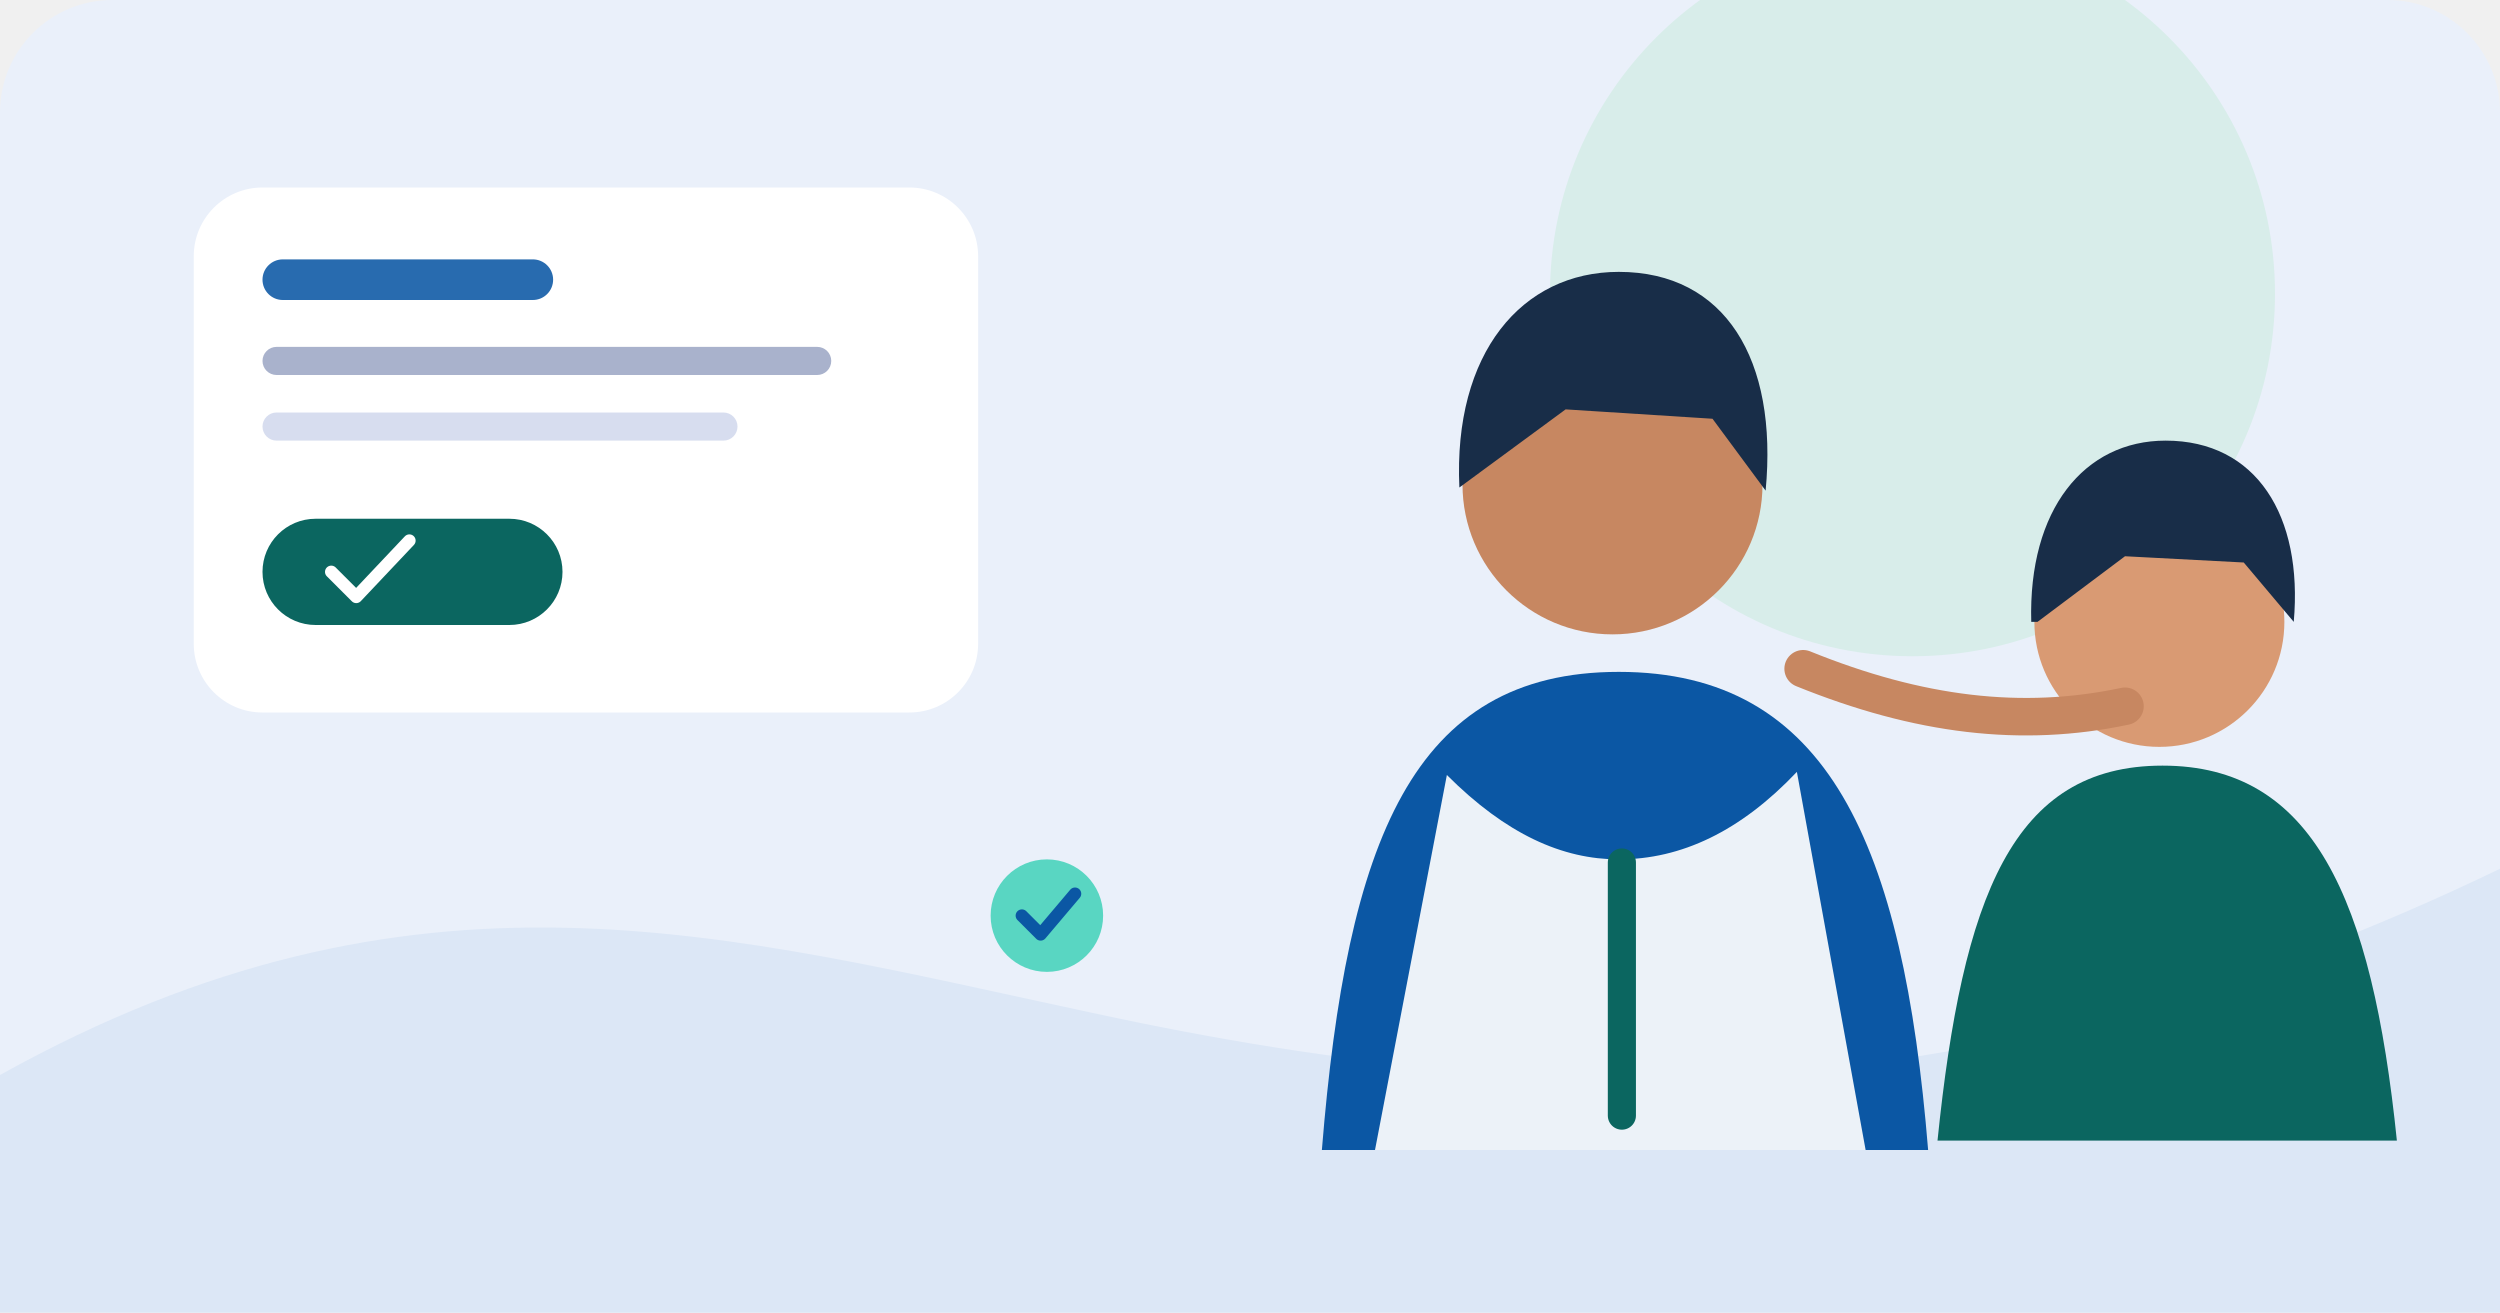
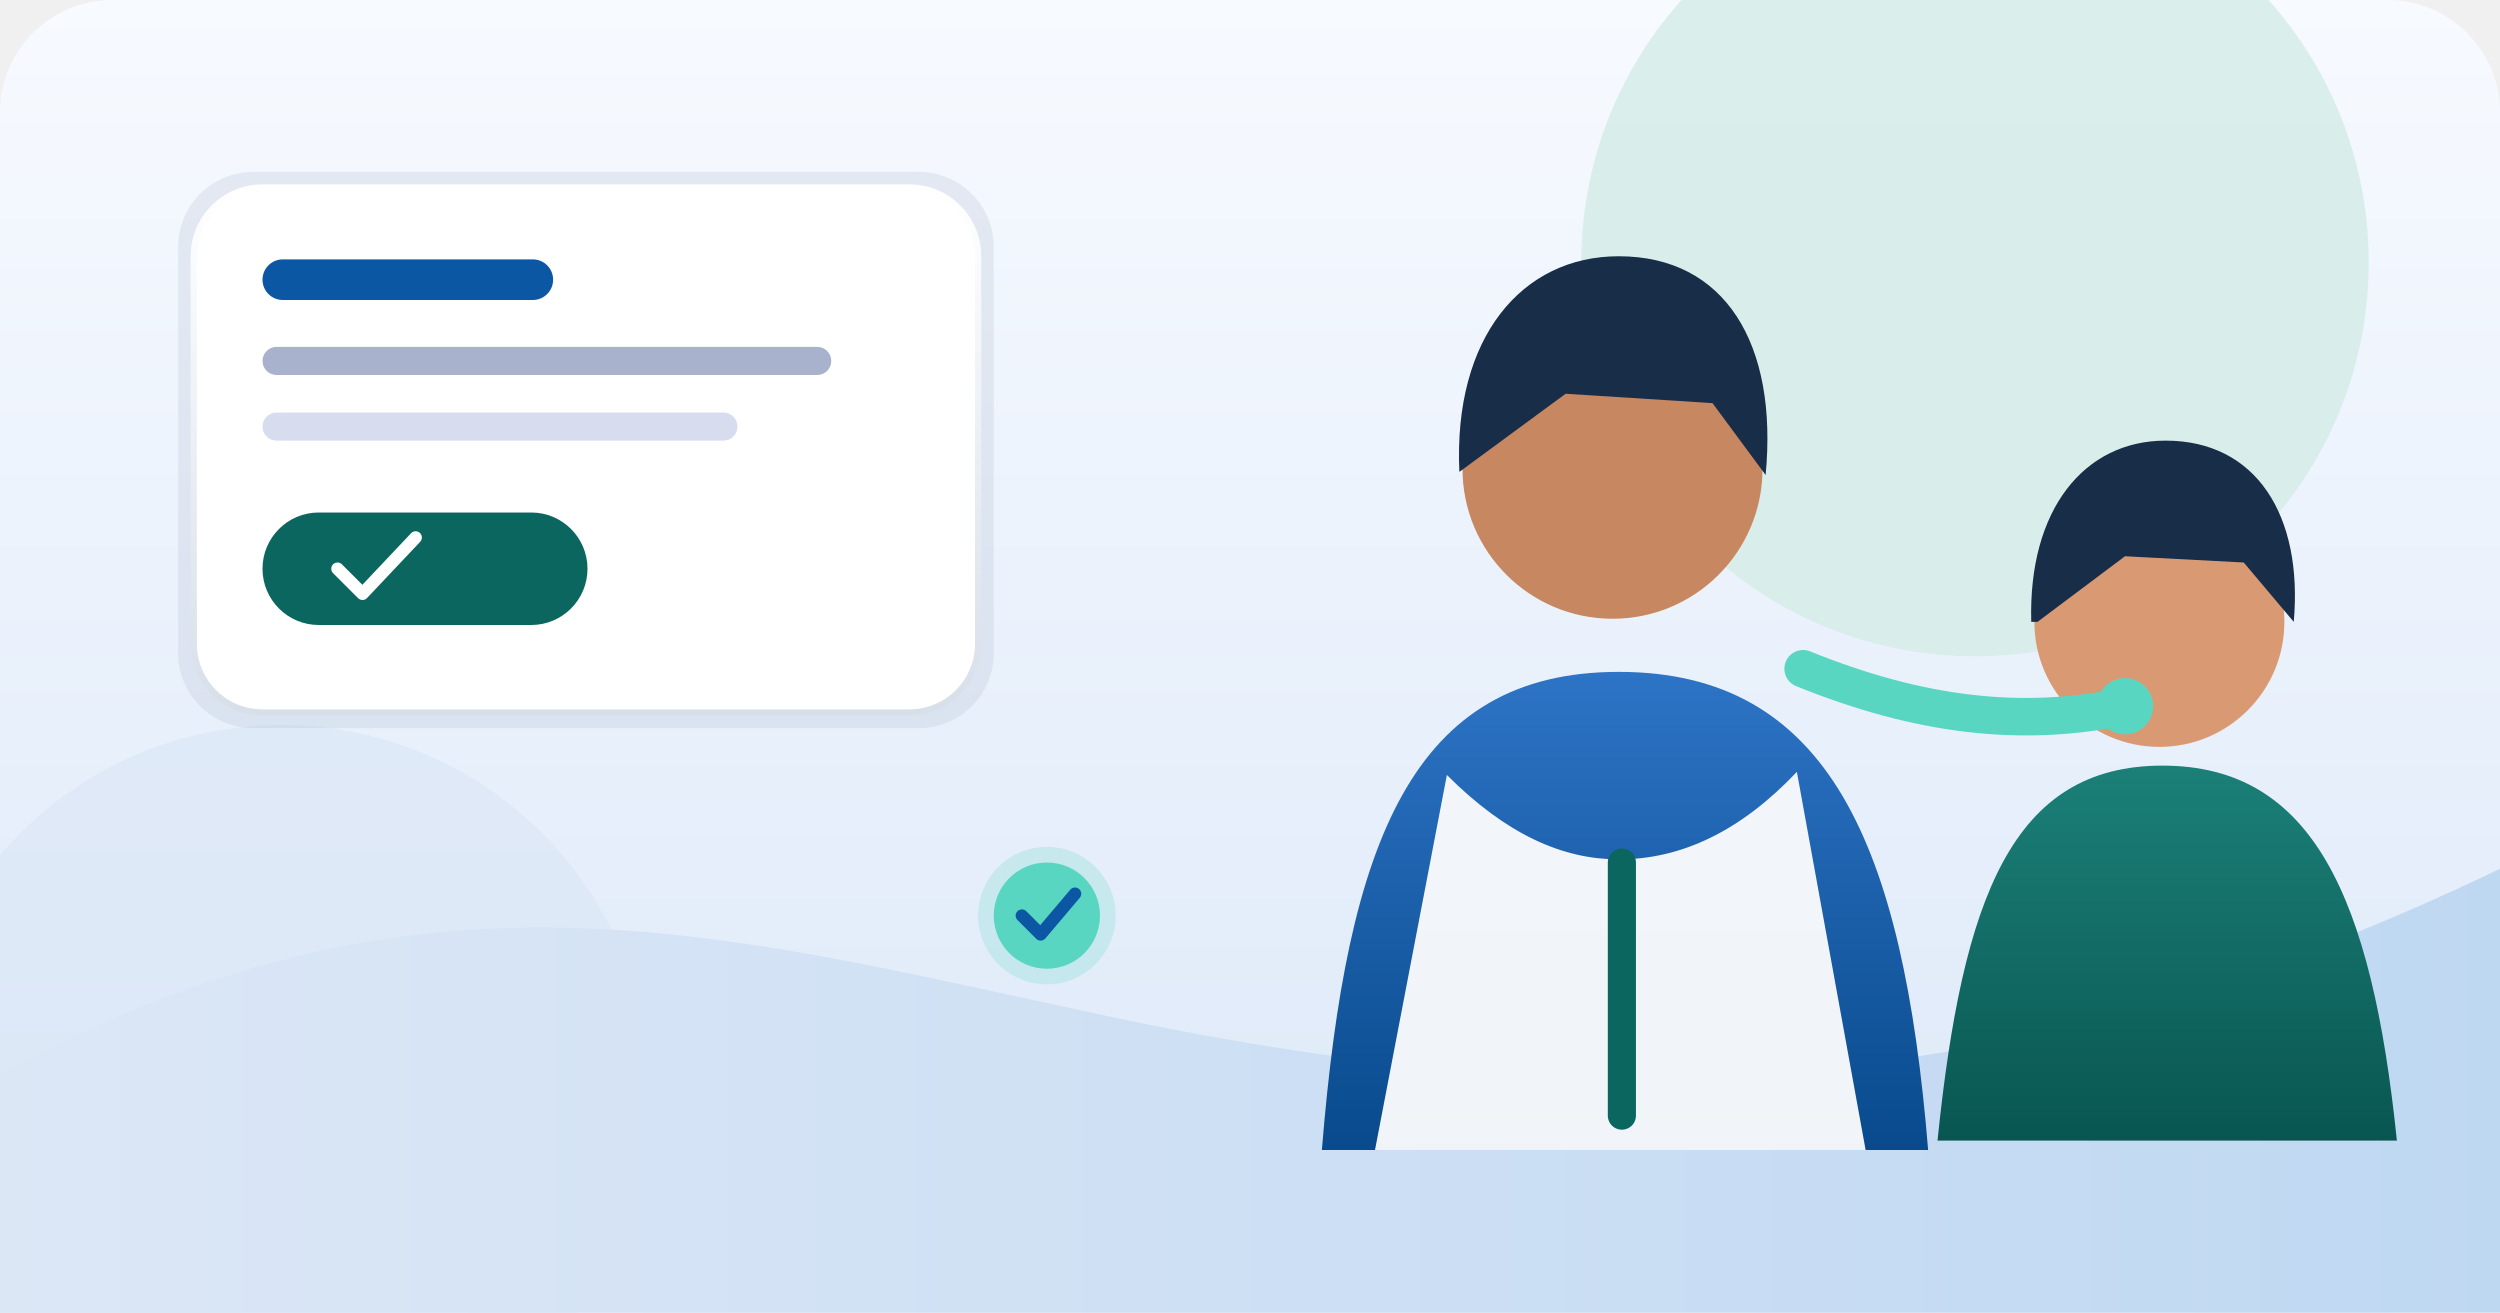
<svg xmlns="http://www.w3.org/2000/svg" width="800" height="420" viewBox="0 0 800 420">
-   <rect width="800" height="420" rx="36" fill="#EAF0FA" />
-   <circle cx="612" cy="94" r="116" fill="#D8EDEA" />
-   <path d="M0 344c133-74 232-45 349-20 161 35 293 30 451-46v142H0z" fill="#DCE7F6" />
-   <rect x="62" y="60" width="251" height="168" rx="22" fill="#FFFFFF" />
-   <rect x="84" y="83" width="93" height="13" rx="6.5" fill="#0B57A4" opacity=".88" />
+   <defs>
+     <linearGradient id="hero-bg" x1="0" y1="0" x2="0" y2="1">
+       <stop offset="0" stop-color="#F7FAFF" />
+       <stop offset="1" stop-color="#DCE8F8" />
+     </linearGradient>
+     <linearGradient id="hero-wave" x1="0" y1="0" x2="1" y2="0">
+       <stop offset="0" stop-color="#DCE7F6" />
+       <stop offset="1" stop-color="#BFD8F2" />
+     </linearGradient>
+     <linearGradient id="coat-blue" x1="0" y1="0" x2="0" y2="1">
+       <stop offset="0" stop-color="#2E74C6" />
+       <stop offset="1" stop-color="#084A8C" />
+     </linearGradient>
+     <linearGradient id="coat-teal" x1="0" y1="0" x2="0" y2="1">
+       <stop offset="0" stop-color="#1B8078" />
+       <stop offset="1" stop-color="#095651" />
+     </linearGradient>
+     <linearGradient id="card-rim" x1="0" y1="0" x2="0" y2="1">
+       <stop offset="0" stop-color="#FFFFFF" />
+       <stop offset="1" stop-color="#D7DFE9" />
+     </linearGradient>
+   </defs>
+   <rect width="800" height="420" rx="36" fill="url(#hero-bg)" />
+   <circle cx="632" cy="84" r="126" fill="#D8EDEA" opacity="0.95" />
+   <circle cx="90" cy="350" r="118" fill="#DCE7F6" opacity="0.7" />
+   <path d="M0 344c133-74 232-45 349-20 161 35 293 30 451-46v142H0z" fill="url(#hero-wave)" />
+   <rect x="57" y="55" width="261" height="178" rx="24" fill="#9AA9BA" opacity="0.18" />
+   <rect x="62" y="60" width="251" height="168" rx="22" fill="#FFFFFF" stroke="url(#card-rim)" stroke-width="2" />
+   <rect x="84" y="83" width="93" height="13" rx="6.5" fill="#0B57A4" />
  <rect x="84" y="111" width="182" height="9" rx="4.5" fill="#A9B2CC" />
  <rect x="84" y="132" width="152" height="9" rx="4.5" fill="#D7DDEF" />
-   <rect x="84" y="166" width="96" height="34" rx="17" fill="#0B6660" />
-   <path d="m106 183 8 8 17-18" fill="none" stroke="#FFFFFF" stroke-width="4" stroke-linecap="round" stroke-linejoin="round" />
-   <circle cx="516" cy="155" r="48" fill="#C78761" />
-   <path d="M467 156c-2-43 20-69 51-69 34 0 51 28 47 70l-17-23-47-3-34 25z" fill="#182D48" />
-   <path d="M423 368c8-99 29-153 95-153 67 0 91 55 99 153" fill="#0B57A4" />
-   <path d="M463 248c19 19 37 27 55 27 20 0 39-9 57-28l22 121H440z" fill="#FFFFFF" opacity=".92" />
+   <rect x="84" y="164" width="104" height="36" rx="18" fill="#0B6660" />
+   <path d="m108 182 8 8 17-18" fill="none" stroke="#FFFFFF" stroke-width="4" stroke-linecap="round" stroke-linejoin="round" />
+   <circle cx="516" cy="150" r="48" fill="#C78761" />
+   <path d="M467 151c-2-43 20-69 51-69 34 0 51 28 47 70l-17-23-47-3-34 25z" fill="#182D48" />
+   <path d="M423 368c8-99 29-153 95-153 67 0 91 55 99 153" fill="url(#coat-blue)" />
+   <path d="M463 248c19 19 37 27 55 27 20 0 39-9 57-28l22 121H440z" fill="#FFFFFF" opacity="0.94" />
  <path d="M519 276v81" stroke="#0B6660" stroke-width="9" stroke-linecap="round" />
  <circle cx="691" cy="199" r="40" fill="#D99A73" />
  <path d="M650 199c-1-36 17-58 43-58 29 0 44 24 41 58l-16-19-38-2-28 21z" fill="#182D48" />
-   <path d="M620 365c8-78 24-120 72-120s67 42 75 120" fill="#0B6660" />
-   <path d="M577 214c37 15 70 19 103 12" fill="none" stroke="#C78761" stroke-width="12" stroke-linecap="round" />
-   <circle cx="335" cy="293" r="18" fill="#59D6C2" />
+   <path d="M620 365c8-78 24-120 72-120s67 42 75 120" fill="url(#coat-teal)" />
+   <path d="M577 214c37 15 70 19 103 12" fill="none" stroke="#59D6C2" stroke-width="12" stroke-linecap="round" />
+   <circle cx="680" cy="226" r="9" fill="#59D6C2" />
+   <circle cx="335" cy="293" r="22" fill="#59D6C2" opacity="0.22" />
+   <circle cx="335" cy="293" r="17" fill="#59D6C2" />
  <path d="m327 293 6 6 11-13" fill="none" stroke="#0B57A4" stroke-width="4" stroke-linecap="round" stroke-linejoin="round" />
</svg>
